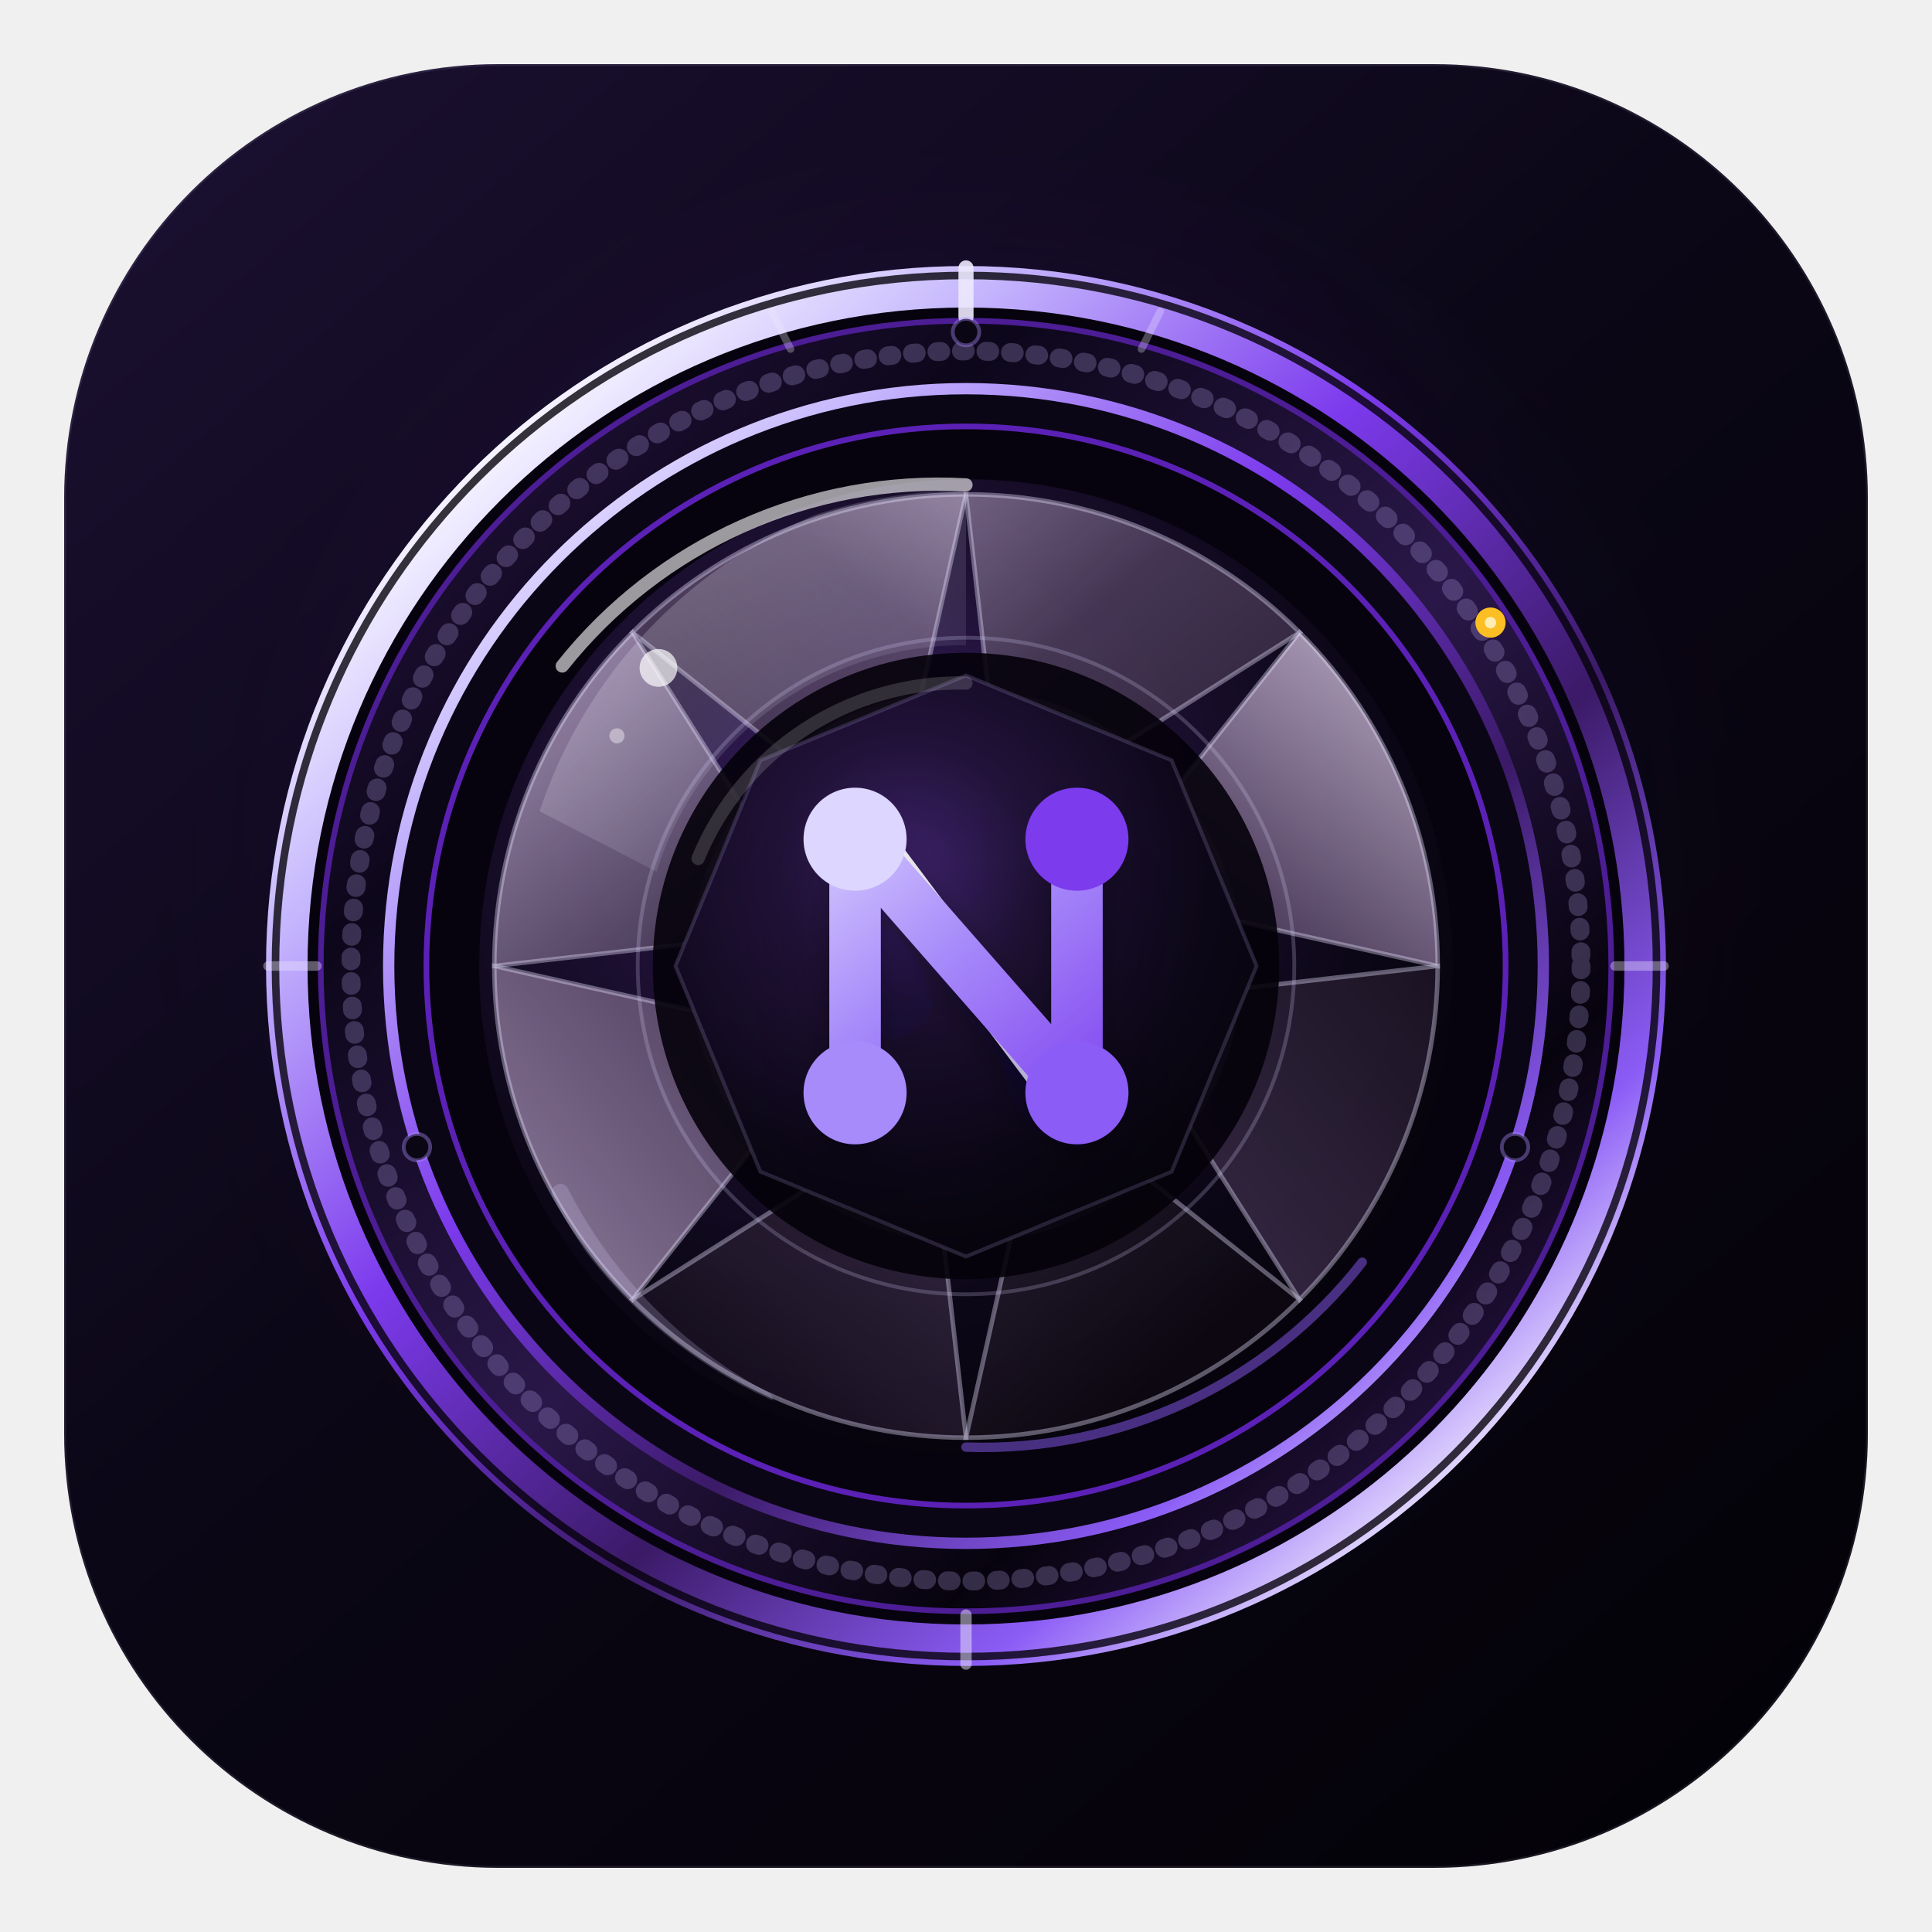
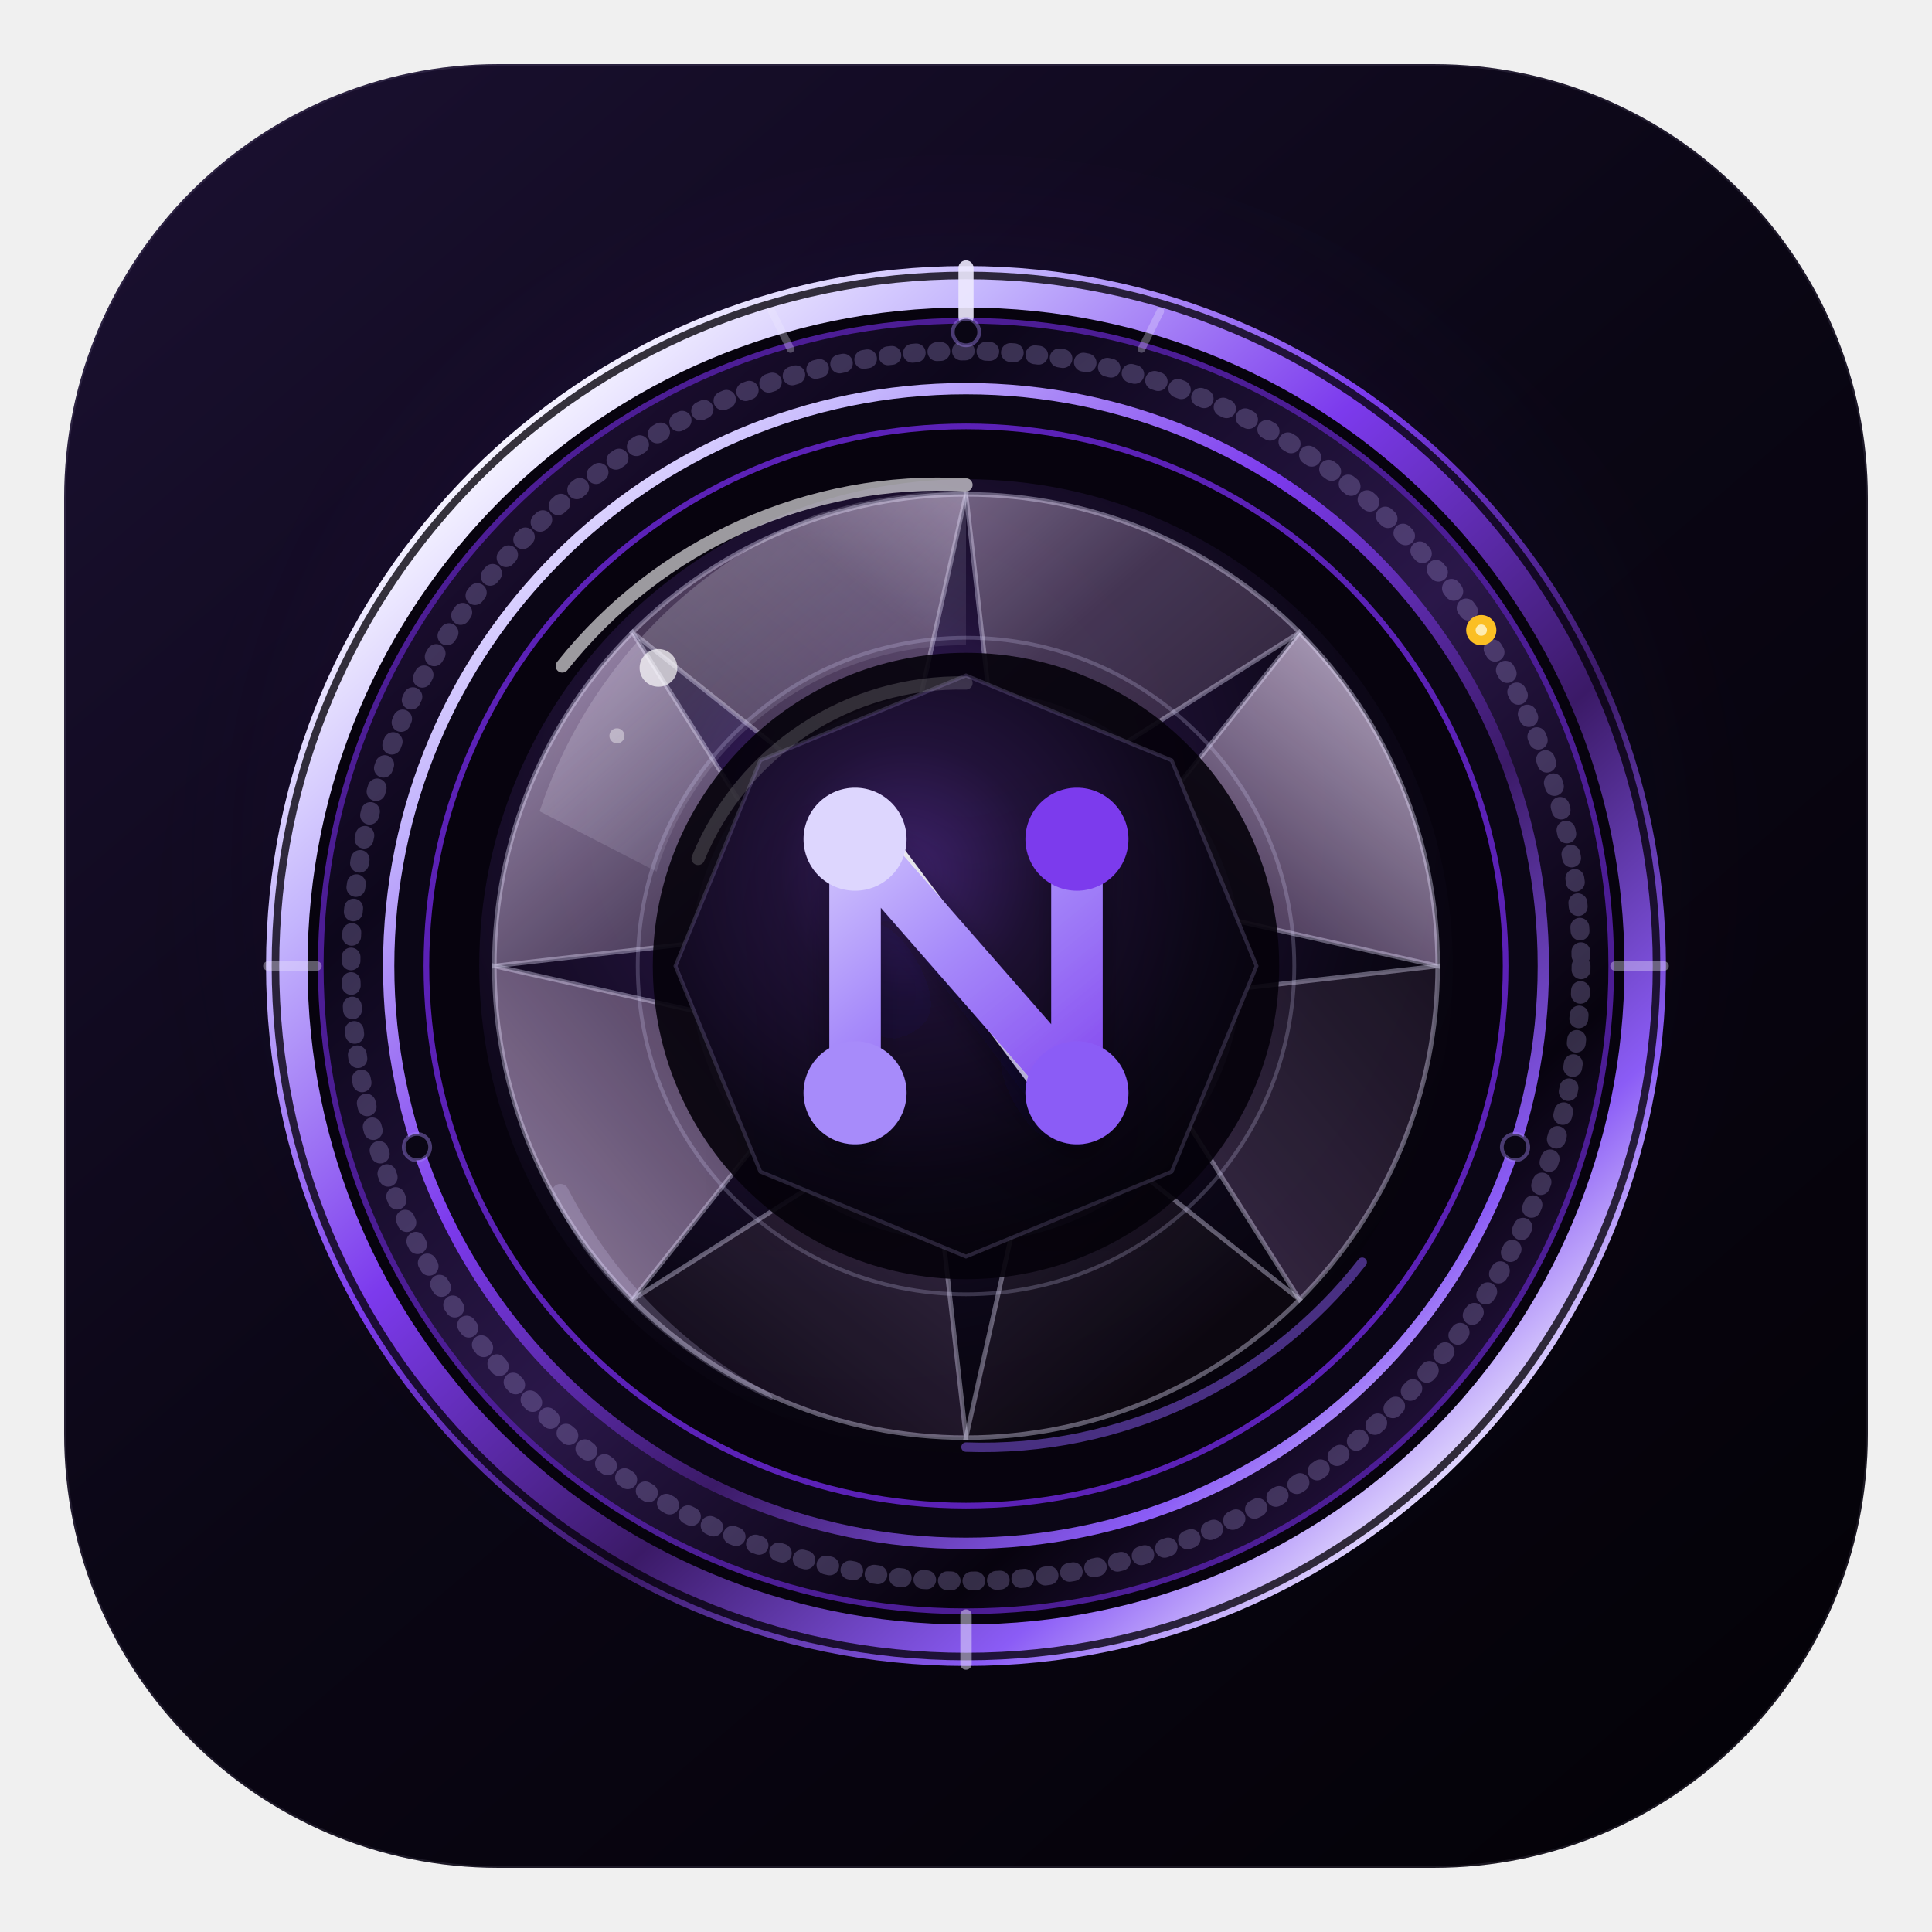
<svg xmlns="http://www.w3.org/2000/svg" width="1024" height="1024" viewBox="0 0 1024 1024">
  <defs>
    <linearGradient id="bg" x1="100" y1="50" x2="900" y2="980" gradientUnits="userSpaceOnUse">
      <stop stop-color="#1a1030" />
      <stop offset=".5" stop-color="#0a0614" />
      <stop offset="1" stop-color="#040208" />
    </linearGradient>
    <linearGradient id="barrel" x1="200" y1="180" x2="820" y2="860" gradientUnits="userSpaceOnUse">
      <stop stop-color="#281442" />
      <stop offset=".24" stop-color="#0d071b" />
      <stop offset=".52" stop-color="#2a1749" />
      <stop offset=".76" stop-color="#07030e" />
      <stop offset="1" stop-color="#3b1d66" />
    </linearGradient>
    <linearGradient id="brim" x1="260" y1="240" x2="770" y2="800" gradientUnits="userSpaceOnUse">
      <stop stop-color="#f5f3ff" />
      <stop offset=".15" stop-color="#c4b5fd" />
      <stop offset=".38" stop-color="#7c3aed" />
      <stop offset=".64" stop-color="#3b1a67" />
      <stop offset=".86" stop-color="#8b5cf6" />
      <stop offset="1" stop-color="#ede9fe" />
    </linearGradient>
    <radialGradient id="glass" cx="40%" cy="34%" r="74%">
      <stop stop-color="#40236f" />
      <stop offset=".3" stop-color="#211239" />
      <stop offset=".7" stop-color="#0c0717" />
      <stop offset="1" stop-color="#040208" />
    </radialGradient>
    <linearGradient id="blade0" x1="300" y1="300" x2="650" y2="700" gradientUnits="userSpaceOnUse">
      <stop stop-color="#b6a3c6" />
      <stop offset=".38" stop-color="#493a58" />
      <stop offset=".78" stop-color="#231a2d" />
      <stop offset="1" stop-color="#0c0811" />
    </linearGradient>
    <linearGradient id="blade1" x1="700" y1="280" x2="340" y2="740" gradientUnits="userSpaceOnUse">
      <stop stop-color="#d4c4e0" />
      <stop offset=".3" stop-color="#5c4a6b" />
      <stop offset=".78" stop-color="#2a1f35" />
      <stop offset="1" stop-color="#100a18" />
    </linearGradient>
    <linearGradient id="blade2" x1="280" y1="700" x2="760" y2="300" gradientUnits="userSpaceOnUse">
      <stop stop-color="#9b86aa" />
      <stop offset=".44" stop-color="#3c2d4a" />
      <stop offset="1" stop-color="#08050d" />
    </linearGradient>
    <linearGradient id="nodusMark" x1="14" y1="10" x2="50" y2="54" gradientUnits="userSpaceOnUse">
      <stop stop-color="#ddd6fe" />
      <stop offset=".45" stop-color="#a78bfa" />
      <stop offset="1" stop-color="#7c3aed" />
    </linearGradient>
    <linearGradient id="nfill" x1="435" y1="400" x2="590" y2="620" gradientUnits="userSpaceOnUse">
      <stop stop-color="#ffffff" />
      <stop offset=".52" stop-color="#f5f3ff" />
      <stop offset="1" stop-color="#c4b5fd" />
    </linearGradient>
    <linearGradient id="gloss" x1="290" y1="260" x2="740" y2="760" gradientUnits="userSpaceOnUse">
      <stop stop-color="#ffffff" stop-opacity=".28" />
      <stop offset=".4" stop-color="#ddd6fe" stop-opacity=".04" />
      <stop offset="1" stop-color="#000000" stop-opacity="0" />
    </linearGradient>
    <radialGradient id="halo" cx="50%" cy="44%" r="52%">
      <stop stop-color="#7c3aed" stop-opacity=".48" />
      <stop offset=".58" stop-color="#4c1d95" stop-opacity=".14" />
      <stop offset="1" stop-color="#000000" stop-opacity="0" />
    </radialGradient>
    <filter id="soft" x="-30%" y="-30%" width="160%" height="160%">
      <feGaussianBlur stdDeviation="14" />
    </filter>
    <filter id="nshadow" x="-30%" y="-30%" width="160%" height="160%">
      <feDropShadow dx="0" dy="8.4" stdDeviation="7.56" flood-color="#0f0b1d" flood-opacity=".35" />
    </filter>
    <clipPath id="lens">
      <circle cx="512" cy="512" r="252" />
    </clipPath>
  </defs>
  <rect x="34" y="34" width="956" height="956" rx="230" fill="url(#bg)" />
  <rect x="34.5" y="34.5" width="955" height="955" rx="229.5" fill="none" stroke="#ddd6fe" stroke-opacity=".1" />
  <circle cx="512" cy="512" r="430" fill="url(#halo)" />
  <circle cx="512" cy="512" r="360" fill="#07030e" stroke="url(#brim)" stroke-width="22" />
  <circle cx="512" cy="512" r="366" fill="none" stroke="#05020a" stroke-width="4" stroke-opacity=".8" />
  <circle cx="512" cy="512" r="342" fill="url(#barrel)" stroke="#4c1d95" stroke-width="3" />
  <circle cx="512" cy="512" r="326" fill="none" stroke="#c4b5fd" stroke-width="10" stroke-opacity=".24" stroke-dasharray="2 11" stroke-linecap="round" />
  <circle cx="512" cy="512" r="306" fill="#0b0616" stroke="url(#brim)" stroke-width="6" />
  <circle cx="512" cy="512" r="286" fill="#07030e" stroke="#5b21b6" stroke-width="3" />
  <g stroke="#ede9fe" stroke-linecap="round" fill="none">
    <path d="M512 142v26" stroke-width="8" stroke-opacity=".9" />
    <path d="M512 856v26" stroke-width="6" stroke-opacity=".5" />
    <path d="M142 512h26M856 512h26" stroke-width="5" stroke-opacity=".38" />
    <path d="M409 165l10 20M615 165l-10 20" stroke-width="4" stroke-opacity=".3" />
  </g>
  <g fill="#0a0614" stroke="#a78bfa" stroke-opacity=".4" stroke-width="2">
    <circle cx="512" cy="176" r="7" />
    <circle cx="803" cy="608" r="7" />
    <circle cx="221" cy="608" r="7" />
  </g>
  <circle cx="512" cy="512" r="258" fill="url(#glass)" />
  <g clip-path="url(#lens)">
    <g opacity=".9">
      <path d="M512.0 262.0 A250 250 0 0 1 688.8 335.2 L593.4 395.7 L524.4 370.5 Z" fill="url(#blade0)" />
      <path d="M688.8 335.2 A250 250 0 0 1 762.0 512.0 L651.8 487.3 L620.8 420.7 Z" fill="url(#blade1)" />
      <path d="M762.0 512.0 A250 250 0 0 1 688.8 688.8 L628.3 593.4 L653.5 524.4 Z" fill="url(#blade2)" />
      <path d="M688.8 688.8 A250 250 0 0 1 512.0 762.0 L536.7 651.8 L603.3 620.8 Z" fill="url(#blade0)" />
      <path d="M512.0 762.0 A250 250 0 0 1 335.2 688.8 L430.6 628.3 L499.6 653.5 Z" fill="url(#blade1)" />
      <path d="M335.2 688.8 A250 250 0 0 1 262.0 512.0 L372.2 536.7 L403.2 603.3 Z" fill="url(#blade2)" />
      <path d="M262.0 512.0 A250 250 0 0 1 335.2 335.2 L395.7 430.6 L370.5 499.6 Z" fill="url(#blade0)" />
      <path d="M335.2 335.2 A250 250 0 0 1 512.0 262.0 L487.3 372.2 L420.7 403.2 Z" fill="url(#blade1)" />
    </g>
    <g fill="none" stroke="#e9e4ff" stroke-opacity=".38" stroke-width="2.4">
      <path d="M512.0 262.0 A250 250 0 0 1 688.8 335.2 L593.4 395.7 L524.4 370.5 Z" />
      <path d="M688.8 335.2 A250 250 0 0 1 762.0 512.0 L651.8 487.3 L620.8 420.7 Z" />
      <path d="M762.0 512.0 A250 250 0 0 1 688.8 688.8 L628.3 593.4 L653.5 524.4 Z" />
      <path d="M688.8 688.8 A250 250 0 0 1 512.0 762.0 L536.7 651.8 L603.3 620.8 Z" />
      <path d="M512.0 762.0 A250 250 0 0 1 335.2 688.8 L430.6 628.3 L499.6 653.5 Z" />
      <path d="M335.2 688.8 A250 250 0 0 1 262.0 512.0 L372.2 536.7 L403.2 603.3 Z" />
      <path d="M262.0 512.0 A250 250 0 0 1 335.2 335.2 L395.7 430.6 L370.5 499.6 Z" />
      <path d="M335.2 335.2 A250 250 0 0 1 512.0 262.0 L487.3 372.2 L420.7 403.2 Z" />
    </g>
    <circle cx="512" cy="512" r="145" fill="none" stroke="#c4b5fd" stroke-opacity=".25" stroke-width="3" />
    <path d="M286 430 A258 258 0 0 1 512 254 L512 342 A170 170 0 0 0 348 462 Z" fill="url(#gloss)" />
    <path d="M297 632 A258 258 0 0 0 405 742" fill="none" stroke="#ddd6fe" stroke-opacity=".2" stroke-width="9" stroke-linecap="round" />
    <circle cx="349" cy="354" r="10" fill="#fff" fill-opacity=".68" />
    <circle cx="327" cy="390" r="4" fill="#fff" fill-opacity=".4" />
  </g>
  <path d="M298 353 A255 255 0 0 1 512 257" fill="none" stroke="#fff" stroke-opacity=".6" stroke-width="7" stroke-linecap="round" />
  <path d="M512 767 A255 255 0 0 0 722 669" fill="none" stroke="#8b5cf6" stroke-opacity=".5" stroke-width="5" stroke-linecap="round" />
  <circle cx="512" cy="512" r="166" fill="#05020a" fill-opacity=".9" />
  <polygon points="512,358 621,403 666,512 621,621 512,666 403,621 358,512 403,403" fill="url(#glass)" stroke="#c4b5fd" stroke-opacity=".18" stroke-width="2" />
  <path d="M370 455 A150 150 0 0 1 512 362" fill="none" stroke="#ffffff" stroke-opacity=".16" stroke-width="7" stroke-linecap="round" />
  <circle cx="512" cy="512" r="174" fill="none" stroke="#ddd6fe" stroke-opacity=".22" stroke-width="2" />
  <g filter="url(#nshadow)" fill="none" stroke="url(#nfill)" stroke-width="22" stroke-linecap="round" stroke-linejoin="round">
    <path d="M452 592V432L572 592V432" />
  </g>
  <g transform="translate(512 512) scale(4.2) translate(-32 -32)" filter="url(#nshadow)">
    <path d="M18 48V16L46 48V16" fill="none" stroke="url(#nodusMark)" stroke-width="6.5" stroke-linecap="round" stroke-linejoin="round" />
    <circle cx="18" cy="16" r="6.5" fill="#ddd6fe" />
    <circle cx="18" cy="48" r="6.5" fill="#a78bfa" />
    <circle cx="46" cy="48" r="6.5" fill="#8b5cf6" />
    <circle cx="46" cy="16" r="6.5" fill="#7c3aed" />
  </g>
-   <circle cx="790" cy="330" r="8" fill="#fbbf24" />
-   <circle cx="790" cy="330" r="3" fill="#fff7d6" fill-opacity=".8" />
+   <circle cx="785.103" cy="333.982" r="8" fill="#fbbf24" />
+   <circle cx="785.103" cy="333.982" r="3" fill="#fff7d6" fill-opacity=".8" />
</svg>
